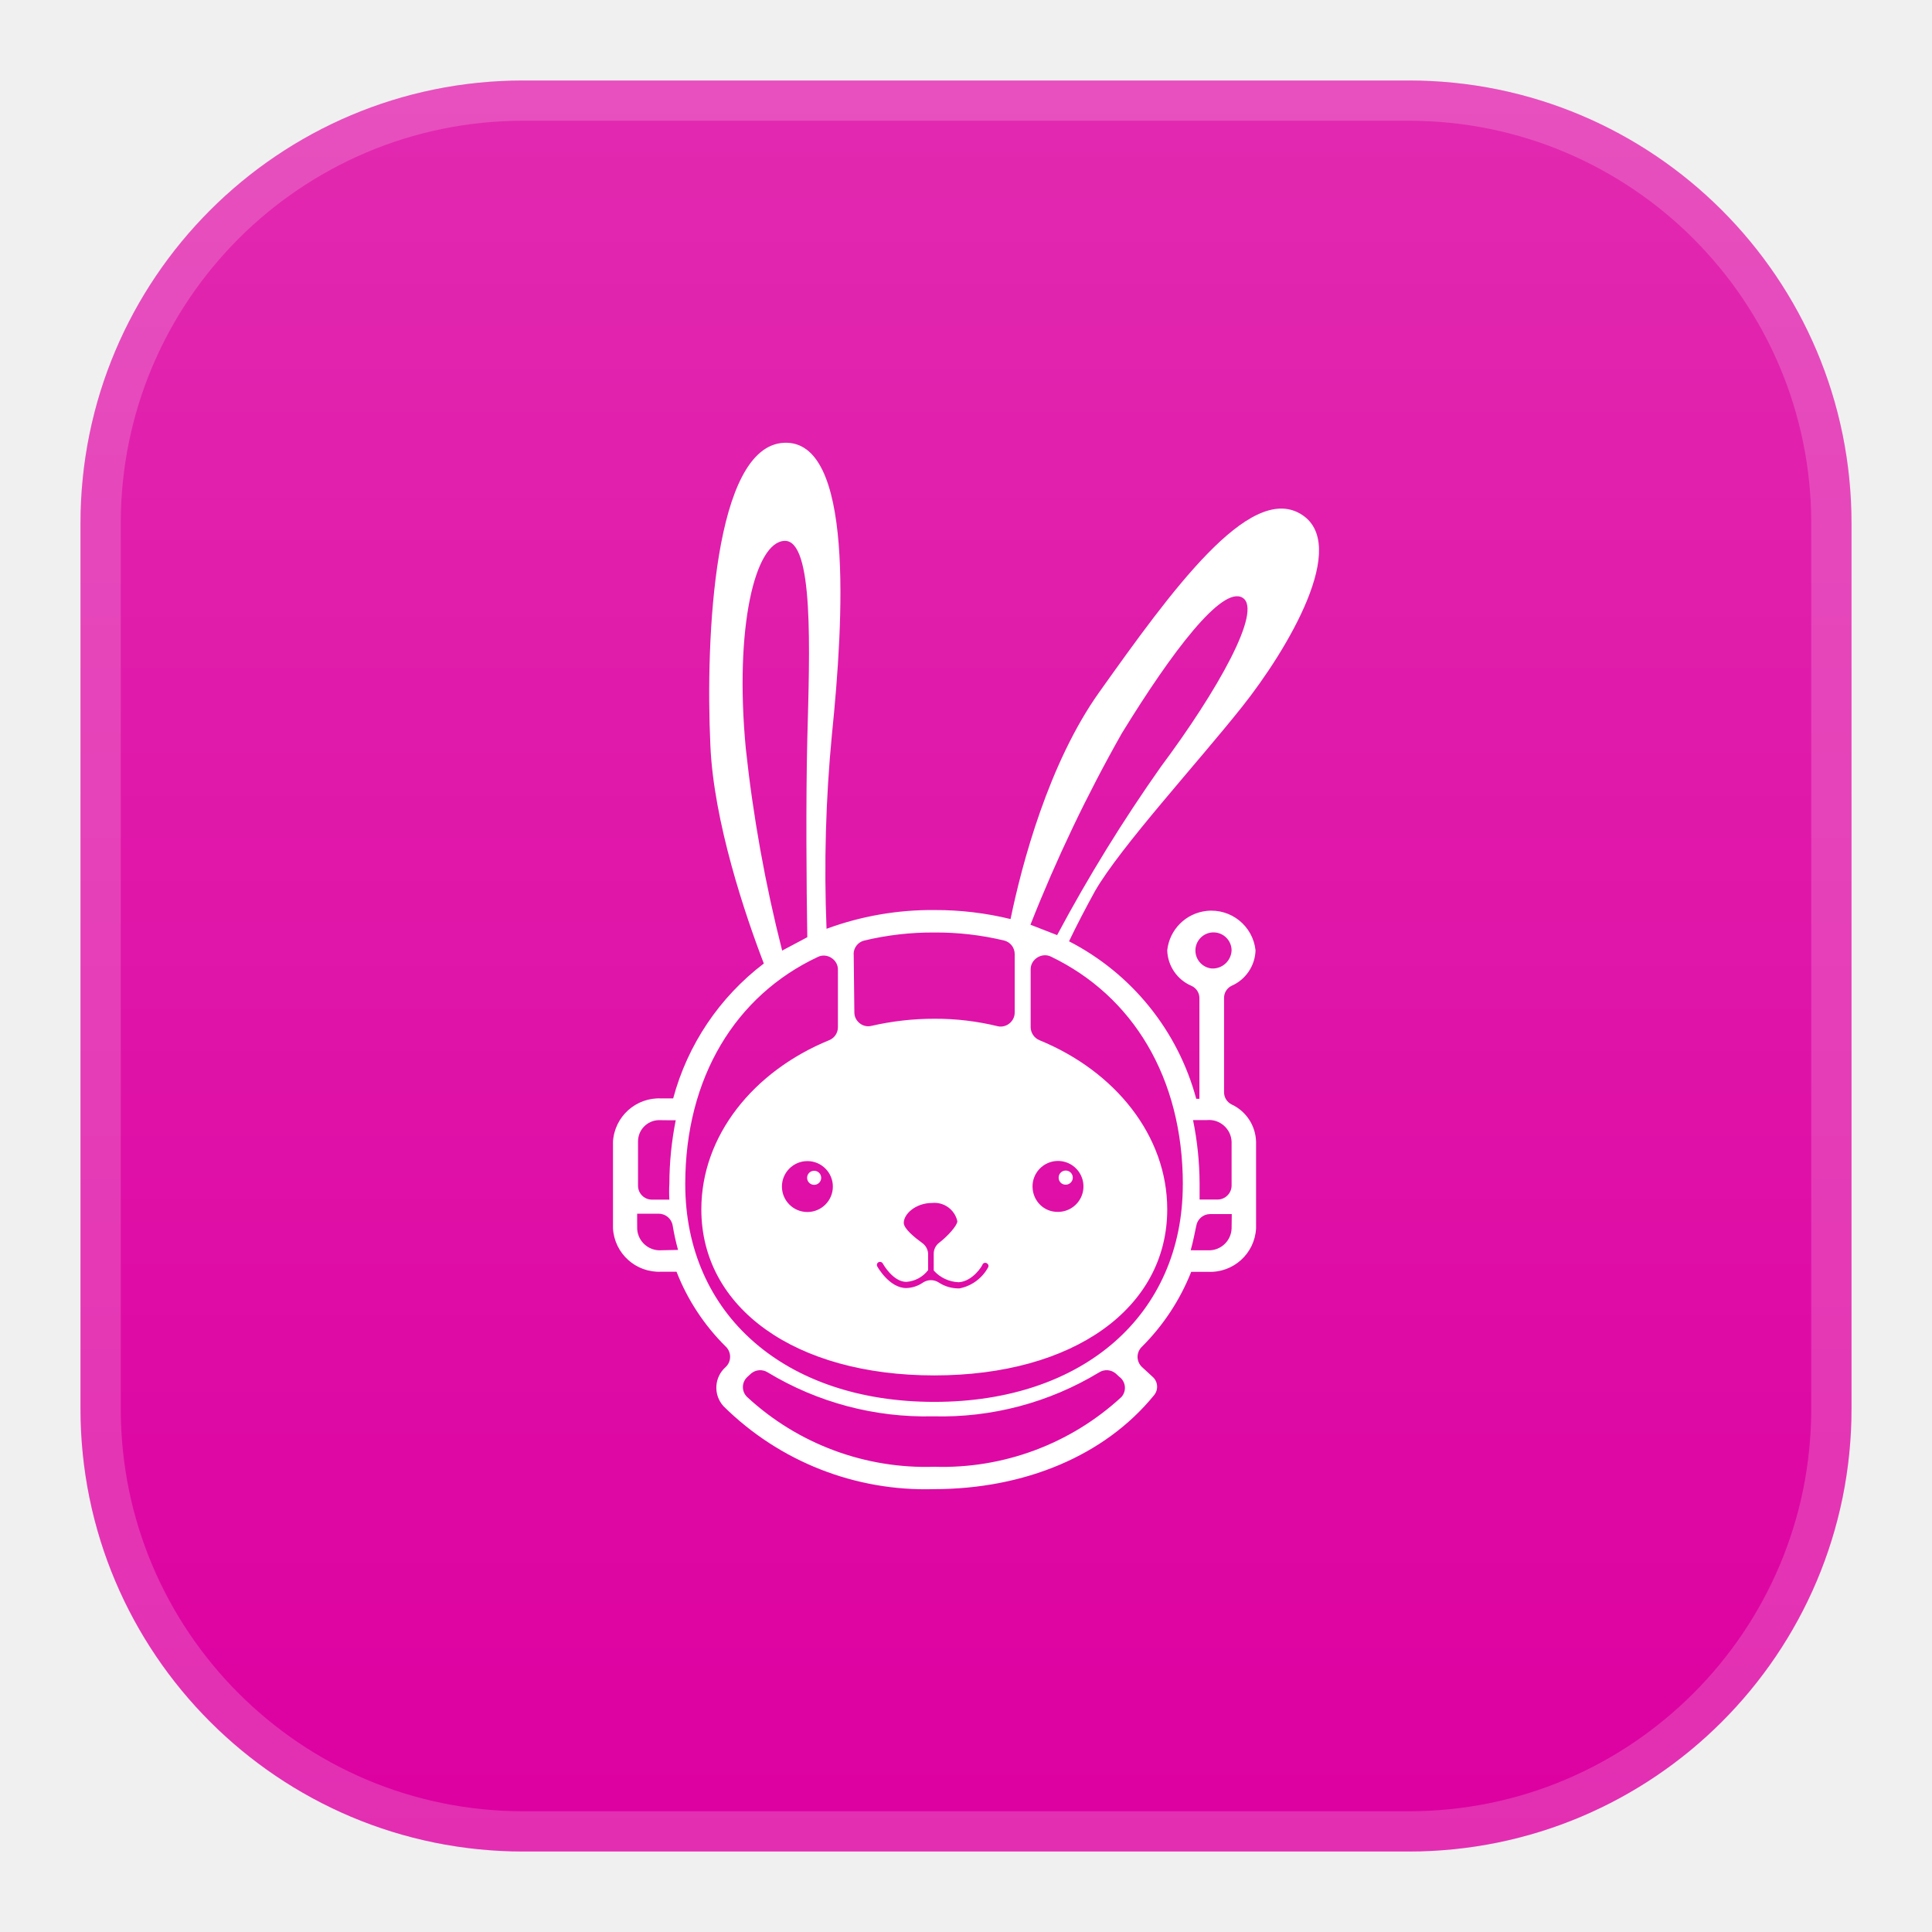
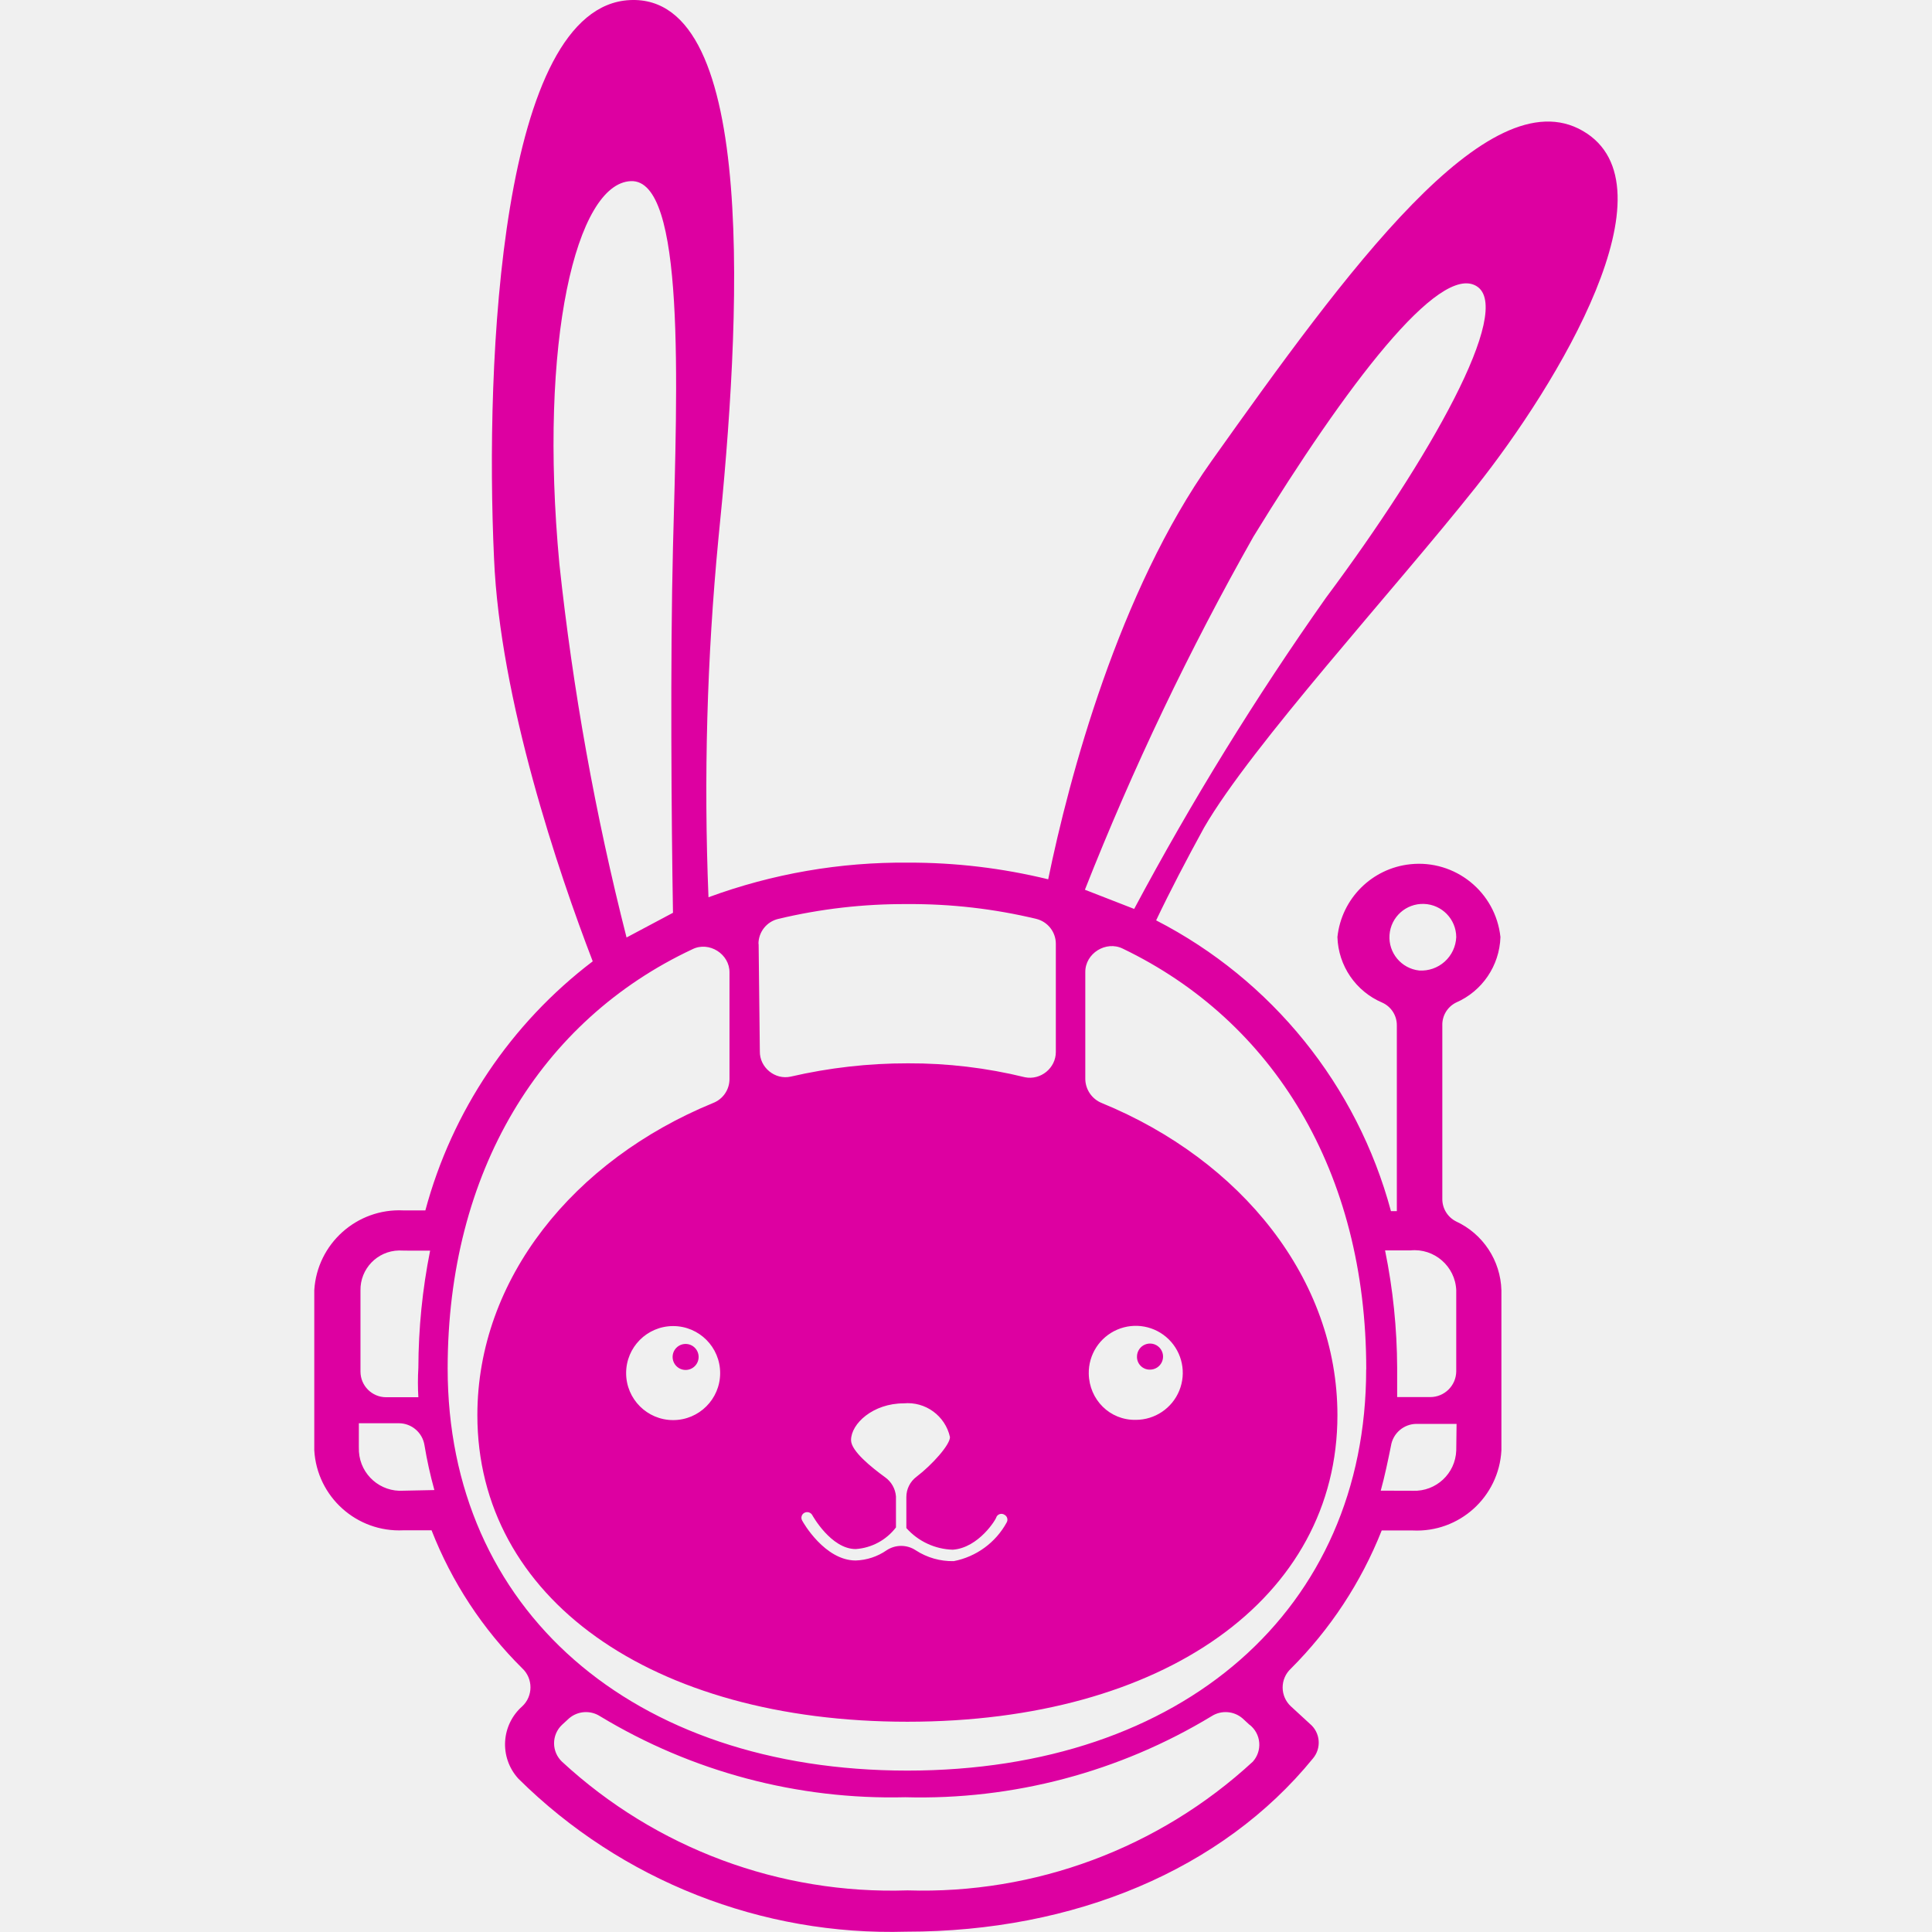
<svg xmlns="http://www.w3.org/2000/svg" width="64" height="64" viewBox="0 0 24 24">
-   <defs>
-     <linearGradient id="g" x1="0" y1="0" x2="0" y2="1">
-       <stop offset="0" stop-color="#E229B0" />
-       <stop offset="1" stop-color="#DD00A1" />
-     </linearGradient>
-   </defs>
-   <rect x="1" y="1" width="22" height="22" rx="5.5" fill="url(#g)" />
-   <rect x="1.25" y="1.25" width="21.5" height="21.5" rx="5.25" fill="none" stroke="#FFFFFF" stroke-opacity="0.18" stroke-width="0.5" />
-   <g fill="#FFFFFF" transform="translate(5.500 5.500) scale(0.5417)">
+   <g fill="#DD00A1">
    <path d="M14.124 16.853a.162.162 0 1 1 .158.161.158.158 0 0 1-.158-.161zm-5.607-.158a.161.161 0 1 0 0 .323.161.161 0 0 0 0-.323zm10.134-.665v1.987c-.031.579-.524 1.024-1.103.995h-.384a5.06 5.06 0 0 1-1.13 1.718.319.319 0 0 0 0 .465l.238.219a.304.304 0 0 1 .038.43c-1.126 1.383-2.967 2.152-5.05 2.152a6.575 6.575 0 0 1-4.819-1.899c-.003-.003-.006-.006-.009-.01a.63.63 0 0 1 .055-.89c.137-.127.137-.346 0-.473a4.944 4.944 0 0 1-1.126-1.714h-.35c-.58.028-1.074-.416-1.107-.995v-1.987c.035-.578.529-1.02 1.107-.992h.273a5.765 5.765 0 0 1 2.079-3.094c-.423-1.099-1.153-3.255-1.226-5.008C6.023 4.471 6.219.078 7.825.001c1.606-.077 1.372 4.027 1.099 6.695a32.732 32.732 0 0 0-.123 4.45 6.994 6.994 0 0 1 2.483-.43 7.241 7.241 0 0 1 1.737.207c.261-1.268.876-3.574 2.029-5.196 1.672-2.352 3.436-4.781 4.612-4.101 1.176.68-.307 3.14-1.33 4.427-1.022 1.287-2.786 3.209-3.374 4.227-.211.384-.43.803-.596 1.153a5.737 5.737 0 0 1 2.917 3.612h.073v-2.306a.307.307 0 0 0-.181-.284.915.915 0 0 1-.557-.815 1.018 1.018 0 0 1 .904-.904c.559-.06 1.061.345 1.121.904a.919.919 0 0 1-.553.815.307.307 0 0 0-.169.284v2.152a.311.311 0 0 0 .169.281.972.972 0 0 1 .565.857zm-1.022-3.974a.434.434 0 0 0 .461-.415.415.415 0 1 0-.461.415zm-.423 3.478c.098.479.148.967.15 1.456v.365h.411a.323.323 0 0 0 .323-.319v-1.007c-.011-.297-.273-.526-.569-.496h-.315zm-3.728-4.481.611.238a36.605 36.605 0 0 1 2.383-3.866c1.287-1.726 2.337-3.582 1.871-3.87-.465-.288-1.618 1.23-2.771 3.109a34.898 34.898 0 0 0-2.095 4.389zm-4.054.673.015 1.333c-.004.201.188.359.384.315a6.432 6.432 0 0 1 1.456-.165 5.995 5.995 0 0 1 1.453.173c.196.04.385-.115.384-.315v-1.341a.319.319 0 0 0-.242-.311 6.664 6.664 0 0 0-1.603-.184 6.709 6.709 0 0 0-1.603.184.319.319 0 0 0-.246.311zm1.706 6.864v.384a.688.688 0 0 1-.5.269c-.307 0-.538-.419-.538-.419a.073.073 0 0 0-.1-.031l-.002.001a.069.069 0 0 0-.025.095c.011.023.281.496.665.496a.714.714 0 0 0 .384-.127.327.327 0 0 1 .361 0 .833.833 0 0 0 .473.135.957.957 0 0 0 .657-.48.069.069 0 0 0-.027-.096.069.069 0 0 0-.1.027c0 .023-.219.384-.542.407a.804.804 0 0 1-.577-.269v-.384a.315.315 0 0 1 .127-.254c.196-.15.415-.396.415-.492a.538.538 0 0 0-.576-.419c-.377 0-.653.25-.653.457 0 .135.254.338.423.461a.323.323 0 0 1 .135.238zM7.783 11.646l.577-.307c-.019-1.126-.035-3.144 0-4.543.054-2.037.154-4.573-.523-4.546S6.688 4.229 6.949 7.007a33.056 33.056 0 0 0 .834 4.638zm-3.305 5.392a.319.319 0 0 0 .319.319h.4a3.046 3.046 0 0 1 0-.365 7.546 7.546 0 0 1 .146-1.456c-.049 0-.34.001-.387-.002a.488.488 0 0 0-.478.498v1.007zm.918 1.472a5.325 5.325 0 0 1-.123-.557.323.323 0 0 0-.319-.273h-.496c.001.016-.002.34.001.355a.519.519 0 0 0 .553.483l.384-.008zm10.127 2.917-.088-.081a.323.323 0 0 0-.384-.027 6.982 6.982 0 0 1-3.805 1.007 6.995 6.995 0 0 1-3.793-1.007.323.323 0 0 0-.384.027l-.088.081a.315.315 0 0 0 0 .457 6.03 6.03 0 0 0 4.293 1.599 6.045 6.045 0 0 0 4.289-1.599.315.315 0 0 0-.038-.457zm1.449-4.416c0-2.456-1.153-4.327-3.025-5.227-.208-.102-.467.059-.465.292v1.33a.327.327 0 0 0 .204.296c1.733.711 2.928 2.187 2.928 3.878 0 2.271-2.156 3.808-5.342 3.808-3.186 0-5.342-1.541-5.342-3.808 0-1.691 1.195-3.167 2.928-3.878a.319.319 0 0 0 .204-.296v-1.322c.005-.232-.254-.396-.461-.292-1.887.884-3.04 2.767-3.04 5.207 0 2.99 2.287 4.996 5.711 4.996 3.428 0 5.699-2.01 5.699-4.984zm-8.608-.538h-.004a.584.584 0 1 0 .004 0zm5.161.592c.006.323.262.579.584.573a.584.584 0 1 0-.584-.573zm4.569.623h-.5a.323.323 0 0 0-.315.273c-.035.173-.077.377-.127.557.016.001.386-.001.401.001a.519.519 0 0 0 .537-.5l.004-.331z" />
  </g>
</svg>
